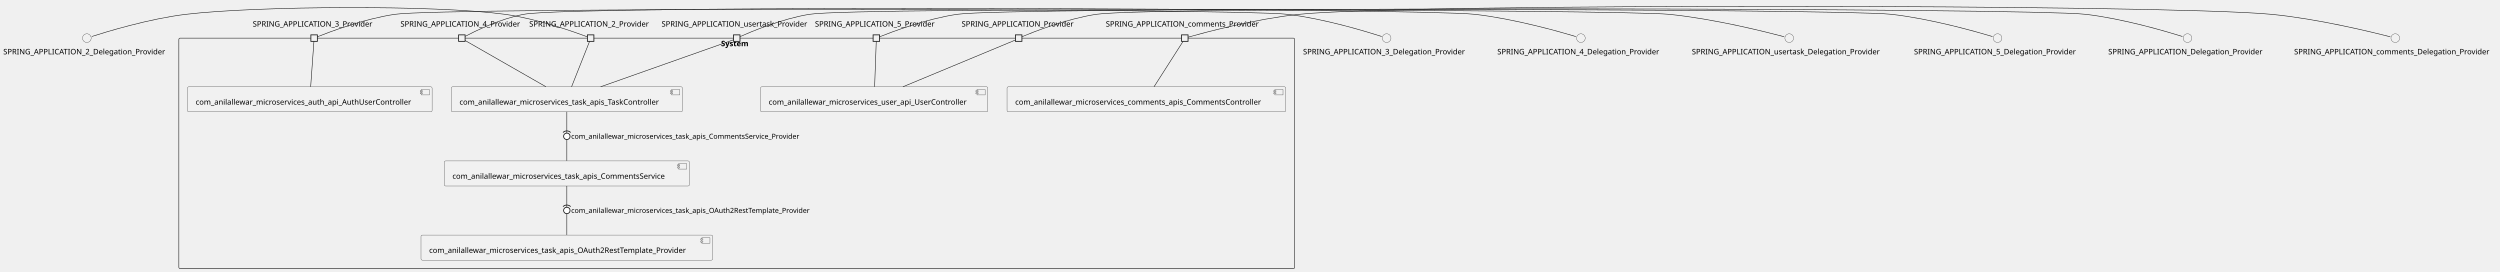
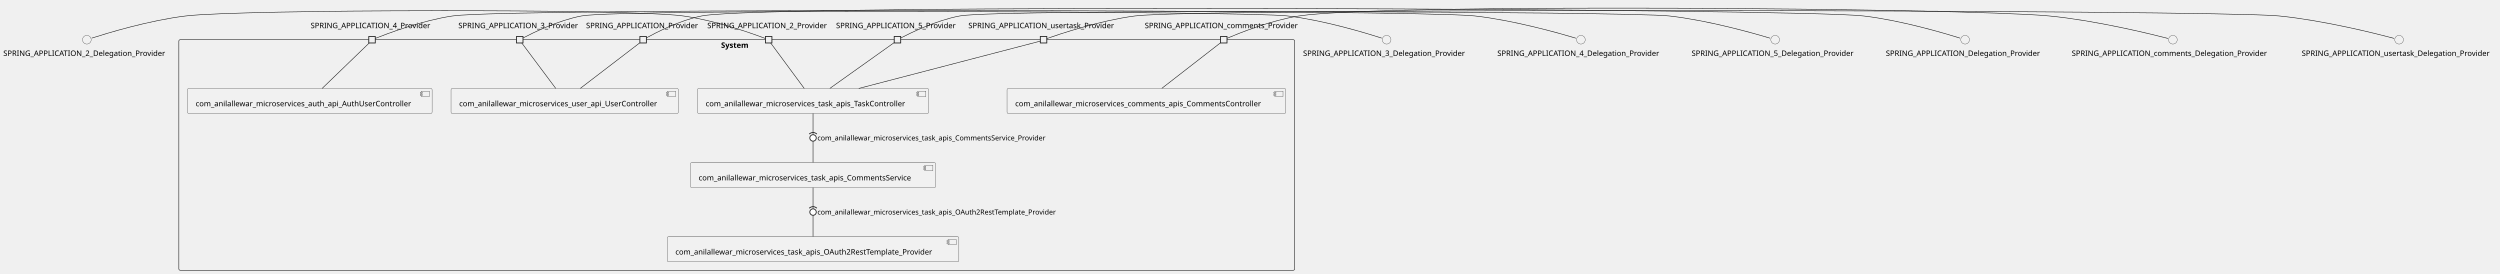
- <svg xmlns="http://www.w3.org/2000/svg" xmlns:xlink="http://www.w3.org/1999/xlink" contentStyleType="text/css" height="502px" preserveAspectRatio="none" style="width:4620px;height:502px;background:#FFFFFF;" version="1.1" viewBox="0 0 4620 502" width="4620px" zoomAndPan="magnify">
+ <svg xmlns="http://www.w3.org/2000/svg" xmlns:xlink="http://www.w3.org/1999/xlink" contentStyleType="text/css" height="505px" preserveAspectRatio="none" style="width:4620px;height:505px;background:#FFFFFF;" version="1.1" viewBox="0 0 4620 505" width="4620px" zoomAndPan="magnify">
  <defs />
  <g>
    <g id="cluster_System">
-       <rect fill="none" height="426" rx="2.5" ry="2.5" style="stroke:#181818;stroke-width:1.0;" width="2062" x="330.5" y="70.43" />
-       <text fill="#000000" font-family="sans-serif" font-size="14" font-weight="bold" lengthAdjust="spacing" textLength="58" x="1332.5" y="85.425">System</text>
+       <rect fill="none" height="426" rx="2.5" ry="2.5" style="stroke:#181818;stroke-width:1.0;" width="2062" x="330.5" y="73.42" />
+       <text fill="#000000" font-family="sans-serif" font-size="14" font-weight="bold" lengthAdjust="spacing" textLength="58" x="1332.5" y="88.415">System</text>
    </g>
    <g id="elem_com_anilallewar_microservices_auth_api_AuthUserController">
-       <a href="anilallewar-microservices-basics-spring-boot.repository#_g_kXevuWEe62xN4O8WCL1g" target="_top" title="anilallewar-microservices-basics-spring-boot.repository#_g_kXevuWEe62xN4O8WCL1g" xlink:actuate="onRequest" xlink:href="anilallewar-microservices-basics-spring-boot.repository#_g_kXevuWEe62xN4O8WCL1g" xlink:show="new" xlink:title="anilallewar-microservices-basics-spring-boot.repository#_g_kXevuWEe62xN4O8WCL1g" xlink:type="simple">
-         <rect fill="#F1F1F1" height="46.297" rx="2.5" ry="2.5" style="stroke:#181818;stroke-width:0.5;" width="452" x="346.5" y="160.43" />
-         <rect fill="#F1F1F1" height="10" style="stroke:#181818;stroke-width:0.5;" width="15" x="778.5" y="165.43" />
-         <rect fill="#F1F1F1" height="2" style="stroke:#181818;stroke-width:0.5;" width="4" x="776.5" y="167.43" />
-         <rect fill="#F1F1F1" height="2" style="stroke:#181818;stroke-width:0.5;" width="4" x="776.5" y="171.43" />
-         <text fill="#000000" font-family="sans-serif" font-size="14" lengthAdjust="spacing" textLength="412" x="361.5" y="193.425">com_anilallewar_microservices_auth_api_AuthUserController</text>
+       <a href="anilallewar-microservices-basics-spring-boot.repository#_05n4yvxfEe6POsNlSrEc1A" target="_top" title="anilallewar-microservices-basics-spring-boot.repository#_05n4yvxfEe6POsNlSrEc1A" xlink:actuate="onRequest" xlink:href="anilallewar-microservices-basics-spring-boot.repository#_05n4yvxfEe6POsNlSrEc1A" xlink:show="new" xlink:title="anilallewar-microservices-basics-spring-boot.repository#_05n4yvxfEe6POsNlSrEc1A" xlink:type="simple">
+         <rect fill="#F1F1F1" height="46.297" rx="2.5" ry="2.5" style="stroke:#181818;stroke-width:0.5;" width="452" x="346.5" y="163.42" />
+         <rect fill="#F1F1F1" height="10" style="stroke:#181818;stroke-width:0.5;" width="15" x="778.5" y="168.42" />
+         <rect fill="#F1F1F1" height="2" style="stroke:#181818;stroke-width:0.5;" width="4" x="776.5" y="170.42" />
+         <rect fill="#F1F1F1" height="2" style="stroke:#181818;stroke-width:0.5;" width="4" x="776.5" y="174.42" />
+         <text fill="#000000" font-family="sans-serif" font-size="14" lengthAdjust="spacing" textLength="412" x="361.5" y="196.415">com_anilallewar_microservices_auth_api_AuthUserController</text>
      </a>
    </g>
    <g id="elem_com_anilallewar_microservices_comments_apis_CommentsController">
-       <a href="anilallewar-microservices-basics-spring-boot.repository#_g_kXevuWEe62xN4O8WCL1g" target="_top" title="anilallewar-microservices-basics-spring-boot.repository#_g_kXevuWEe62xN4O8WCL1g" xlink:actuate="onRequest" xlink:href="anilallewar-microservices-basics-spring-boot.repository#_g_kXevuWEe62xN4O8WCL1g" xlink:show="new" xlink:title="anilallewar-microservices-basics-spring-boot.repository#_g_kXevuWEe62xN4O8WCL1g" xlink:type="simple">
-         <rect fill="#F1F1F1" height="46.297" rx="2.5" ry="2.5" style="stroke:#181818;stroke-width:0.5;" width="515" x="1861" y="160.43" />
-         <rect fill="#F1F1F1" height="10" style="stroke:#181818;stroke-width:0.5;" width="15" x="2356" y="165.43" />
-         <rect fill="#F1F1F1" height="2" style="stroke:#181818;stroke-width:0.5;" width="4" x="2354" y="167.43" />
-         <rect fill="#F1F1F1" height="2" style="stroke:#181818;stroke-width:0.5;" width="4" x="2354" y="171.43" />
-         <text fill="#000000" font-family="sans-serif" font-size="14" lengthAdjust="spacing" textLength="475" x="1876" y="193.425">com_anilallewar_microservices_comments_apis_CommentsController</text>
+       <a href="anilallewar-microservices-basics-spring-boot.repository#_05n4yvxfEe6POsNlSrEc1A" target="_top" title="anilallewar-microservices-basics-spring-boot.repository#_05n4yvxfEe6POsNlSrEc1A" xlink:actuate="onRequest" xlink:href="anilallewar-microservices-basics-spring-boot.repository#_05n4yvxfEe6POsNlSrEc1A" xlink:show="new" xlink:title="anilallewar-microservices-basics-spring-boot.repository#_05n4yvxfEe6POsNlSrEc1A" xlink:type="simple">
+         <rect fill="#F1F1F1" height="46.297" rx="2.5" ry="2.5" style="stroke:#181818;stroke-width:0.5;" width="515" x="1861" y="163.42" />
+         <rect fill="#F1F1F1" height="10" style="stroke:#181818;stroke-width:0.5;" width="15" x="2356" y="168.42" />
+         <rect fill="#F1F1F1" height="2" style="stroke:#181818;stroke-width:0.5;" width="4" x="2354" y="170.42" />
+         <rect fill="#F1F1F1" height="2" style="stroke:#181818;stroke-width:0.5;" width="4" x="2354" y="174.42" />
+         <text fill="#000000" font-family="sans-serif" font-size="14" lengthAdjust="spacing" textLength="475" x="1876" y="196.415">com_anilallewar_microservices_comments_apis_CommentsController</text>
      </a>
    </g>
    <g id="elem_com_anilallewar_microservices_task_apis_CommentsService">
-       <a href="anilallewar-microservices-basics-spring-boot.repository#_g_kXevuWEe62xN4O8WCL1g" target="_top" title="anilallewar-microservices-basics-spring-boot.repository#_g_kXevuWEe62xN4O8WCL1g" xlink:actuate="onRequest" xlink:href="anilallewar-microservices-basics-spring-boot.repository#_g_kXevuWEe62xN4O8WCL1g" xlink:show="new" xlink:title="anilallewar-microservices-basics-spring-boot.repository#_g_kXevuWEe62xN4O8WCL1g" xlink:type="simple">
-         <rect fill="#F1F1F1" height="46.297" rx="2.5" ry="2.5" style="stroke:#181818;stroke-width:0.5;" width="453" x="821" y="297.43" />
-         <rect fill="#F1F1F1" height="10" style="stroke:#181818;stroke-width:0.5;" width="15" x="1254" y="302.43" />
-         <rect fill="#F1F1F1" height="2" style="stroke:#181818;stroke-width:0.5;" width="4" x="1252" y="304.43" />
-         <rect fill="#F1F1F1" height="2" style="stroke:#181818;stroke-width:0.5;" width="4" x="1252" y="308.43" />
-         <text fill="#000000" font-family="sans-serif" font-size="14" lengthAdjust="spacing" textLength="413" x="836" y="330.425">com_anilallewar_microservices_task_apis_CommentsService</text>
+       <a href="anilallewar-microservices-basics-spring-boot.repository#_05n4yvxfEe6POsNlSrEc1A" target="_top" title="anilallewar-microservices-basics-spring-boot.repository#_05n4yvxfEe6POsNlSrEc1A" xlink:actuate="onRequest" xlink:href="anilallewar-microservices-basics-spring-boot.repository#_05n4yvxfEe6POsNlSrEc1A" xlink:show="new" xlink:title="anilallewar-microservices-basics-spring-boot.repository#_05n4yvxfEe6POsNlSrEc1A" xlink:type="simple">
+         <rect fill="#F1F1F1" height="46.297" rx="2.5" ry="2.5" style="stroke:#181818;stroke-width:0.5;" width="453" x="1276" y="300.42" />
+         <rect fill="#F1F1F1" height="10" style="stroke:#181818;stroke-width:0.5;" width="15" x="1709" y="305.42" />
+         <rect fill="#F1F1F1" height="2" style="stroke:#181818;stroke-width:0.5;" width="4" x="1707" y="307.42" />
+         <rect fill="#F1F1F1" height="2" style="stroke:#181818;stroke-width:0.5;" width="4" x="1707" y="311.42" />
+         <text fill="#000000" font-family="sans-serif" font-size="14" lengthAdjust="spacing" textLength="413" x="1291" y="333.415">com_anilallewar_microservices_task_apis_CommentsService</text>
      </a>
    </g>
    <g id="elem_com_anilallewar_microservices_task_apis_OAuth2RestTemplate_Provider">
-       <a href="anilallewar-microservices-basics-spring-boot.repository#_g_kXevuWEe62xN4O8WCL1g" target="_top" title="anilallewar-microservices-basics-spring-boot.repository#_g_kXevuWEe62xN4O8WCL1g" xlink:actuate="onRequest" xlink:href="anilallewar-microservices-basics-spring-boot.repository#_g_kXevuWEe62xN4O8WCL1g" xlink:show="new" xlink:title="anilallewar-microservices-basics-spring-boot.repository#_g_kXevuWEe62xN4O8WCL1g" xlink:type="simple">
-         <rect fill="#F1F1F1" height="46.297" rx="2.5" ry="2.5" style="stroke:#181818;stroke-width:0.5;" width="539" x="778" y="434.43" />
-         <rect fill="#F1F1F1" height="10" style="stroke:#181818;stroke-width:0.5;" width="15" x="1297" y="439.43" />
-         <rect fill="#F1F1F1" height="2" style="stroke:#181818;stroke-width:0.5;" width="4" x="1295" y="441.43" />
-         <rect fill="#F1F1F1" height="2" style="stroke:#181818;stroke-width:0.5;" width="4" x="1295" y="445.43" />
-         <text fill="#000000" font-family="sans-serif" font-size="14" lengthAdjust="spacing" textLength="499" x="793" y="467.425">com_anilallewar_microservices_task_apis_OAuth2RestTemplate_Provider</text>
+       <a href="anilallewar-microservices-basics-spring-boot.repository#_05n4yvxfEe6POsNlSrEc1A" target="_top" title="anilallewar-microservices-basics-spring-boot.repository#_05n4yvxfEe6POsNlSrEc1A" xlink:actuate="onRequest" xlink:href="anilallewar-microservices-basics-spring-boot.repository#_05n4yvxfEe6POsNlSrEc1A" xlink:show="new" xlink:title="anilallewar-microservices-basics-spring-boot.repository#_05n4yvxfEe6POsNlSrEc1A" xlink:type="simple">
+         <rect fill="#F1F1F1" height="46.297" rx="2.5" ry="2.5" style="stroke:#181818;stroke-width:0.5;" width="539" x="1233" y="437.42" />
+         <rect fill="#F1F1F1" height="10" style="stroke:#181818;stroke-width:0.5;" width="15" x="1752" y="442.42" />
+         <rect fill="#F1F1F1" height="2" style="stroke:#181818;stroke-width:0.5;" width="4" x="1750" y="444.42" />
+         <rect fill="#F1F1F1" height="2" style="stroke:#181818;stroke-width:0.5;" width="4" x="1750" y="448.42" />
+         <text fill="#000000" font-family="sans-serif" font-size="14" lengthAdjust="spacing" textLength="499" x="1248" y="470.415">com_anilallewar_microservices_task_apis_OAuth2RestTemplate_Provider</text>
      </a>
    </g>
    <g id="elem_com_anilallewar_microservices_task_apis_TaskController">
-       <a href="anilallewar-microservices-basics-spring-boot.repository#_g_kXevuWEe62xN4O8WCL1g" target="_top" title="anilallewar-microservices-basics-spring-boot.repository#_g_kXevuWEe62xN4O8WCL1g" xlink:actuate="onRequest" xlink:href="anilallewar-microservices-basics-spring-boot.repository#_g_kXevuWEe62xN4O8WCL1g" xlink:show="new" xlink:title="anilallewar-microservices-basics-spring-boot.repository#_g_kXevuWEe62xN4O8WCL1g" xlink:type="simple">
-         <rect fill="#F1F1F1" height="46.297" rx="2.5" ry="2.5" style="stroke:#181818;stroke-width:0.5;" width="427" x="834" y="160.43" />
-         <rect fill="#F1F1F1" height="10" style="stroke:#181818;stroke-width:0.5;" width="15" x="1241" y="165.43" />
-         <rect fill="#F1F1F1" height="2" style="stroke:#181818;stroke-width:0.5;" width="4" x="1239" y="167.43" />
-         <rect fill="#F1F1F1" height="2" style="stroke:#181818;stroke-width:0.5;" width="4" x="1239" y="171.43" />
-         <text fill="#000000" font-family="sans-serif" font-size="14" lengthAdjust="spacing" textLength="387" x="849" y="193.425">com_anilallewar_microservices_task_apis_TaskController</text>
+       <a href="anilallewar-microservices-basics-spring-boot.repository#_05n4yvxfEe6POsNlSrEc1A" target="_top" title="anilallewar-microservices-basics-spring-boot.repository#_05n4yvxfEe6POsNlSrEc1A" xlink:actuate="onRequest" xlink:href="anilallewar-microservices-basics-spring-boot.repository#_05n4yvxfEe6POsNlSrEc1A" xlink:show="new" xlink:title="anilallewar-microservices-basics-spring-boot.repository#_05n4yvxfEe6POsNlSrEc1A" xlink:type="simple">
+         <rect fill="#F1F1F1" height="46.297" rx="2.5" ry="2.5" style="stroke:#181818;stroke-width:0.5;" width="427" x="1289" y="163.42" />
+         <rect fill="#F1F1F1" height="10" style="stroke:#181818;stroke-width:0.5;" width="15" x="1696" y="168.42" />
+         <rect fill="#F1F1F1" height="2" style="stroke:#181818;stroke-width:0.5;" width="4" x="1694" y="170.42" />
+         <rect fill="#F1F1F1" height="2" style="stroke:#181818;stroke-width:0.5;" width="4" x="1694" y="174.42" />
+         <text fill="#000000" font-family="sans-serif" font-size="14" lengthAdjust="spacing" textLength="387" x="1304" y="196.415">com_anilallewar_microservices_task_apis_TaskController</text>
      </a>
    </g>
    <g id="elem_com_anilallewar_microservices_user_api_UserController">
-       <a href="anilallewar-microservices-basics-spring-boot.repository#_g_kXevuWEe62xN4O8WCL1g" target="_top" title="anilallewar-microservices-basics-spring-boot.repository#_g_kXevuWEe62xN4O8WCL1g" xlink:actuate="onRequest" xlink:href="anilallewar-microservices-basics-spring-boot.repository#_g_kXevuWEe62xN4O8WCL1g" xlink:show="new" xlink:title="anilallewar-microservices-basics-spring-boot.repository#_g_kXevuWEe62xN4O8WCL1g" xlink:type="simple">
-         <rect fill="#F1F1F1" height="46.297" rx="2.5" ry="2.5" style="stroke:#181818;stroke-width:0.5;" width="420" x="1405.5" y="160.43" />
-         <rect fill="#F1F1F1" height="10" style="stroke:#181818;stroke-width:0.5;" width="15" x="1805.5" y="165.43" />
-         <rect fill="#F1F1F1" height="2" style="stroke:#181818;stroke-width:0.5;" width="4" x="1803.5" y="167.43" />
-         <rect fill="#F1F1F1" height="2" style="stroke:#181818;stroke-width:0.5;" width="4" x="1803.5" y="171.43" />
-         <text fill="#000000" font-family="sans-serif" font-size="14" lengthAdjust="spacing" textLength="380" x="1420.5" y="193.425">com_anilallewar_microservices_user_api_UserController</text>
+       <a href="anilallewar-microservices-basics-spring-boot.repository#_05n4yvxfEe6POsNlSrEc1A" target="_top" title="anilallewar-microservices-basics-spring-boot.repository#_05n4yvxfEe6POsNlSrEc1A" xlink:actuate="onRequest" xlink:href="anilallewar-microservices-basics-spring-boot.repository#_05n4yvxfEe6POsNlSrEc1A" xlink:show="new" xlink:title="anilallewar-microservices-basics-spring-boot.repository#_05n4yvxfEe6POsNlSrEc1A" xlink:type="simple">
+         <rect fill="#F1F1F1" height="46.297" rx="2.5" ry="2.5" style="stroke:#181818;stroke-width:0.5;" width="420" x="833.5" y="163.42" />
+         <rect fill="#F1F1F1" height="10" style="stroke:#181818;stroke-width:0.5;" width="15" x="1233.5" y="168.42" />
+         <rect fill="#F1F1F1" height="2" style="stroke:#181818;stroke-width:0.5;" width="4" x="1231.5" y="170.42" />
+         <rect fill="#F1F1F1" height="2" style="stroke:#181818;stroke-width:0.5;" width="4" x="1231.5" y="174.42" />
+         <text fill="#000000" font-family="sans-serif" font-size="14" lengthAdjust="spacing" textLength="380" x="848.5" y="196.415">com_anilallewar_microservices_user_api_UserController</text>
      </a>
    </g>
-     <text fill="#000000" font-family="sans-serif" font-size="14" lengthAdjust="spacing" textLength="227" x="978" y="49.128">SPRING_APPLICATION_2_Provider</text>
-     <rect fill="#F1F1F1" height="12" style="stroke:#181818;stroke-width:1.5;" width="12" x="1085.5" y="64.43" />
-     <text fill="#000000" font-family="sans-serif" font-size="14" lengthAdjust="spacing" textLength="227" x="467" y="49.128">SPRING_APPLICATION_3_Provider</text>
-     <rect fill="#F1F1F1" height="12" style="stroke:#181818;stroke-width:1.5;" width="12" x="574.5" y="64.43" />
-     <text fill="#000000" font-family="sans-serif" font-size="14" lengthAdjust="spacing" textLength="227" x="740" y="49.128">SPRING_APPLICATION_4_Provider</text>
-     <rect fill="#F1F1F1" height="12" style="stroke:#181818;stroke-width:1.5;" width="12" x="847.5" y="64.43" />
-     <text fill="#000000" font-family="sans-serif" font-size="14" lengthAdjust="spacing" textLength="227" x="1506" y="49.128">SPRING_APPLICATION_5_Provider</text>
-     <rect fill="#F1F1F1" height="12" style="stroke:#181818;stroke-width:1.5;" width="12" x="1613.5" y="64.43" />
-     <text fill="#000000" font-family="sans-serif" font-size="14" lengthAdjust="spacing" textLength="211" x="1777" y="49.128">SPRING_APPLICATION_Provider</text>
-     <rect fill="#F1F1F1" height="12" style="stroke:#181818;stroke-width:1.5;" width="12" x="1876.5" y="64.43" />
-     <text fill="#000000" font-family="sans-serif" font-size="14" lengthAdjust="spacing" textLength="292" x="2043.5" y="49.128">SPRING_APPLICATION_comments_Provider</text>
-     <rect fill="#F1F1F1" height="12" style="stroke:#181818;stroke-width:1.5;" width="12" x="2183.5" y="64.43" />
-     <text fill="#000000" font-family="sans-serif" font-size="14" lengthAdjust="spacing" textLength="278" x="1222.5" y="49.128">SPRING_APPLICATION_usertask_Provider</text>
-     <rect fill="#F1F1F1" height="12" style="stroke:#181818;stroke-width:1.5;" width="12" x="1355.5" y="64.43" />
+     <text fill="#000000" font-family="sans-serif" font-size="14" lengthAdjust="spacing" textLength="227" x="1307" y="52.118">SPRING_APPLICATION_2_Provider</text>
+     <rect fill="#F1F1F1" height="12" style="stroke:#181818;stroke-width:1.5;" width="12" x="1414.5" y="67.42" />
+     <text fill="#000000" font-family="sans-serif" font-size="14" lengthAdjust="spacing" textLength="227" x="847" y="52.118">SPRING_APPLICATION_3_Provider</text>
+     <rect fill="#F1F1F1" height="12" style="stroke:#181818;stroke-width:1.5;" width="12" x="954.5" y="67.42" />
+     <text fill="#000000" font-family="sans-serif" font-size="14" lengthAdjust="spacing" textLength="227" x="574" y="52.118">SPRING_APPLICATION_4_Provider</text>
+     <rect fill="#F1F1F1" height="12" style="stroke:#181818;stroke-width:1.5;" width="12" x="681.5" y="67.42" />
+     <text fill="#000000" font-family="sans-serif" font-size="14" lengthAdjust="spacing" textLength="227" x="1545" y="52.118">SPRING_APPLICATION_5_Provider</text>
+     <rect fill="#F1F1F1" height="12" style="stroke:#181818;stroke-width:1.5;" width="12" x="1652.5" y="67.42" />
+     <text fill="#000000" font-family="sans-serif" font-size="14" lengthAdjust="spacing" textLength="211" x="1083" y="52.118">SPRING_APPLICATION_Provider</text>
+     <rect fill="#F1F1F1" height="12" style="stroke:#181818;stroke-width:1.5;" width="12" x="1182.5" y="67.42" />
+     <text fill="#000000" font-family="sans-serif" font-size="14" lengthAdjust="spacing" textLength="292" x="2115.5" y="52.118">SPRING_APPLICATION_comments_Provider</text>
+     <rect fill="#F1F1F1" height="12" style="stroke:#181818;stroke-width:1.5;" width="12" x="2255.5" y="67.42" />
+     <text fill="#000000" font-family="sans-serif" font-size="14" lengthAdjust="spacing" textLength="278" x="1789.5" y="52.118">SPRING_APPLICATION_usertask_Provider</text>
+     <rect fill="#F1F1F1" height="12" style="stroke:#181818;stroke-width:1.5;" width="12" x="1922.5" y="67.42" />
    <g id="elem_SPRING_APPLICATION_2_Delegation_Provider">
-       <ellipse cx="160.5" cy="70.43" fill="#F1F1F1" rx="8" ry="8" style="stroke:#181818;stroke-width:0.5;" />
-       <text fill="#000000" font-family="sans-serif" font-size="14" lengthAdjust="spacing" textLength="309" x="6" y="100.425">SPRING_APPLICATION_2_Delegation_Provider</text>
+       <ellipse cx="160.5" cy="73.42" fill="#F1F1F1" rx="8" ry="8" style="stroke:#181818;stroke-width:0.5;" />
+       <text fill="#000000" font-family="sans-serif" font-size="14" lengthAdjust="spacing" textLength="309" x="6" y="103.415">SPRING_APPLICATION_2_Delegation_Provider</text>
    </g>
    <g id="elem_SPRING_APPLICATION_3_Delegation_Provider">
-       <ellipse cx="2562.5" cy="70.43" fill="#F1F1F1" rx="8" ry="8" style="stroke:#181818;stroke-width:0.5;" />
-       <text fill="#000000" font-family="sans-serif" font-size="14" lengthAdjust="spacing" textLength="309" x="2408" y="100.425">SPRING_APPLICATION_3_Delegation_Provider</text>
+       <ellipse cx="2562.5" cy="73.42" fill="#F1F1F1" rx="8" ry="8" style="stroke:#181818;stroke-width:0.5;" />
+       <text fill="#000000" font-family="sans-serif" font-size="14" lengthAdjust="spacing" textLength="309" x="2408" y="103.415">SPRING_APPLICATION_3_Delegation_Provider</text>
    </g>
    <g id="elem_SPRING_APPLICATION_4_Delegation_Provider">
-       <ellipse cx="2921.5" cy="70.43" fill="#F1F1F1" rx="8" ry="8" style="stroke:#181818;stroke-width:0.5;" />
-       <text fill="#000000" font-family="sans-serif" font-size="14" lengthAdjust="spacing" textLength="309" x="2767" y="100.425">SPRING_APPLICATION_4_Delegation_Provider</text>
+       <ellipse cx="2921.5" cy="73.42" fill="#F1F1F1" rx="8" ry="8" style="stroke:#181818;stroke-width:0.5;" />
+       <text fill="#000000" font-family="sans-serif" font-size="14" lengthAdjust="spacing" textLength="309" x="2767" y="103.415">SPRING_APPLICATION_4_Delegation_Provider</text>
    </g>
    <g id="elem_SPRING_APPLICATION_5_Delegation_Provider">
-       <ellipse cx="3691.5" cy="70.43" fill="#F1F1F1" rx="8" ry="8" style="stroke:#181818;stroke-width:0.5;" />
-       <text fill="#000000" font-family="sans-serif" font-size="14" lengthAdjust="spacing" textLength="309" x="3537" y="100.425">SPRING_APPLICATION_5_Delegation_Provider</text>
+       <ellipse cx="3280.5" cy="73.42" fill="#F1F1F1" rx="8" ry="8" style="stroke:#181818;stroke-width:0.5;" />
+       <text fill="#000000" font-family="sans-serif" font-size="14" lengthAdjust="spacing" textLength="309" x="3126" y="103.415">SPRING_APPLICATION_5_Delegation_Provider</text>
    </g>
    <g id="elem_SPRING_APPLICATION_Delegation_Provider">
-       <ellipse cx="4042.5" cy="70.43" fill="#F1F1F1" rx="8" ry="8" style="stroke:#181818;stroke-width:0.5;" />
-       <text fill="#000000" font-family="sans-serif" font-size="14" lengthAdjust="spacing" textLength="293" x="3896" y="100.425">SPRING_APPLICATION_Delegation_Provider</text>
+       <ellipse cx="3631.5" cy="73.42" fill="#F1F1F1" rx="8" ry="8" style="stroke:#181818;stroke-width:0.5;" />
+       <text fill="#000000" font-family="sans-serif" font-size="14" lengthAdjust="spacing" textLength="293" x="3485" y="103.415">SPRING_APPLICATION_Delegation_Provider</text>
    </g>
    <g id="elem_SPRING_APPLICATION_comments_Delegation_Provider">
-       <ellipse cx="4426.5" cy="70.43" fill="#F1F1F1" rx="8" ry="8" style="stroke:#181818;stroke-width:0.5;" />
-       <text fill="#000000" font-family="sans-serif" font-size="14" lengthAdjust="spacing" textLength="374" x="4239.5" y="100.425">SPRING_APPLICATION_comments_Delegation_Provider</text>
+       <ellipse cx="4015.5" cy="73.42" fill="#F1F1F1" rx="8" ry="8" style="stroke:#181818;stroke-width:0.5;" />
+       <text fill="#000000" font-family="sans-serif" font-size="14" lengthAdjust="spacing" textLength="374" x="3828.5" y="103.415">SPRING_APPLICATION_comments_Delegation_Provider</text>
    </g>
    <g id="elem_SPRING_APPLICATION_usertask_Delegation_Provider">
-       <ellipse cx="3306.5" cy="70.43" fill="#F1F1F1" rx="8" ry="8" style="stroke:#181818;stroke-width:0.5;" />
-       <text fill="#000000" font-family="sans-serif" font-size="14" lengthAdjust="spacing" textLength="360" x="3126.5" y="100.425">SPRING_APPLICATION_usertask_Delegation_Provider</text>
+       <ellipse cx="4433.5" cy="73.42" fill="#F1F1F1" rx="8" ry="8" style="stroke:#181818;stroke-width:0.5;" />
+       <text fill="#000000" font-family="sans-serif" font-size="14" lengthAdjust="spacing" textLength="360" x="4253.5" y="103.415">SPRING_APPLICATION_usertask_Delegation_Provider</text>
    </g>
    <g id="link_SPRING_APPLICATION_2_Delegation_Provider_SPRING_APPLICATION_2_Provider">
-       <path d="M169.53,67.46 C195.97,58.94 275.68,34.51 344,26.43 C473.98,11.06 803.31,8.76 933,26.43 C993.84,34.72 1064.28,60.12 1085.29,68.04 " fill="none" id="SPRING_APPLICATION_2_Delegation_Provider-SPRING_APPLICATION_2_Provider" style="stroke:#181818;stroke-width:1.0;" />
+       <path d="M169.53,70.45 C195.97,61.93 275.68,37.5 344,29.42 C445.29,17.45 1160.93,15.65 1262,29.42 C1322.84,37.71 1393.28,63.11 1414.29,71.03 " fill="none" id="SPRING_APPLICATION_2_Delegation_Provider-SPRING_APPLICATION_2_Provider" style="stroke:#181818;stroke-width:1.0;" />
    </g>
    <g id="link_SPRING_APPLICATION_2_Provider_com_anilallewar_microservices_task_apis_TaskController">
-       <path d="M1089.5,76.49 C1083.71,91.08 1066.74,133.89 1056.23,160.41 " fill="none" id="SPRING_APPLICATION_2_Provider-com_anilallewar_microservices_task_apis_TaskController" style="stroke:#181818;stroke-width:1.0;" />
+       <path d="M1424.24,79.48 C1435.01,94.07 1466.64,136.88 1486.23,163.4 " fill="none" id="SPRING_APPLICATION_2_Provider-com_anilallewar_microservices_task_apis_TaskController" style="stroke:#181818;stroke-width:1.0;" />
    </g>
    <g id="link_SPRING_APPLICATION_3_Delegation_Provider_SPRING_APPLICATION_3_Provider">
-       <path d="M2553.47,67.46 C2527.03,58.94 2447.32,34.51 2379,26.43 C2288.02,15.68 820.67,13.36 730,26.43 C672.69,34.69 606.73,59.89 586.62,67.93 " fill="none" id="SPRING_APPLICATION_3_Delegation_Provider-SPRING_APPLICATION_3_Provider" style="stroke:#181818;stroke-width:1.0;" />
+       <path d="M2553.47,70.45 C2527.03,61.93 2447.32,37.5 2379,29.42 C2307.06,20.92 1146.23,16.21 1075,29.42 C1031.66,37.46 983.55,61.27 966.72,70.08 " fill="none" id="SPRING_APPLICATION_3_Delegation_Provider-SPRING_APPLICATION_3_Provider" style="stroke:#181818;stroke-width:1.0;" />
    </g>
-     <g id="link_SPRING_APPLICATION_3_Provider_com_anilallewar_microservices_auth_api_AuthUserController">
-       <path d="M580.14,76.49 C579.08,91.08 576,133.89 574.09,160.41 " fill="none" id="SPRING_APPLICATION_3_Provider-com_anilallewar_microservices_auth_api_AuthUserController" style="stroke:#181818;stroke-width:1.0;" />
+     <g id="link_SPRING_APPLICATION_3_Provider_com_anilallewar_microservices_user_api_UserController">
+       <path d="M964.28,79.48 C975.19,94.07 1007.2,136.88 1027.03,163.4 " fill="none" id="SPRING_APPLICATION_3_Provider-com_anilallewar_microservices_user_api_UserController" style="stroke:#181818;stroke-width:1.0;" />
    </g>
    <g id="link_SPRING_APPLICATION_4_Delegation_Provider_SPRING_APPLICATION_4_Provider">
-       <path d="M2912.22,67.58 C2884.27,59.17 2798.32,34.54 2725,26.43 C2627.98,15.7 1063.97,8.62 968,26.43 C924.66,34.47 876.55,58.28 859.72,67.09 " fill="none" id="SPRING_APPLICATION_4_Delegation_Provider-SPRING_APPLICATION_4_Provider" style="stroke:#181818;stroke-width:1.0;" />
+       <path d="M2912.22,70.57 C2884.27,62.16 2798.32,37.53 2725,29.42 C2620.75,17.89 940.82,14.46 837,29.42 C779.69,37.68 713.73,62.88 693.62,70.92 " fill="none" id="SPRING_APPLICATION_4_Delegation_Provider-SPRING_APPLICATION_4_Provider" style="stroke:#181818;stroke-width:1.0;" />
    </g>
-     <g id="link_SPRING_APPLICATION_4_Provider_com_anilallewar_microservices_task_apis_TaskController">
-       <path d="M859.52,74.87 C881.78,87.61 960.62,132.72 1008.85,160.31 " fill="none" id="SPRING_APPLICATION_4_Provider-com_anilallewar_microservices_task_apis_TaskController" style="stroke:#181818;stroke-width:1.0;" />
+     <g id="link_SPRING_APPLICATION_4_Provider_com_anilallewar_microservices_auth_api_AuthUserController">
+       <path d="M682.26,79.48 C667.14,94.07 622.79,136.88 595.31,163.4 " fill="none" id="SPRING_APPLICATION_4_Provider-com_anilallewar_microservices_auth_api_AuthUserController" style="stroke:#181818;stroke-width:1.0;" />
    </g>
    <g id="link_SPRING_APPLICATION_5_Delegation_Provider_SPRING_APPLICATION_5_Provider">
-       <path d="M3682.22,67.58 C3654.27,59.17 3568.32,34.54 3495,26.43 C3399.69,15.89 1863.91,12.75 1769,26.43 C1711.69,34.69 1645.73,59.89 1625.62,67.93 " fill="none" id="SPRING_APPLICATION_5_Delegation_Provider-SPRING_APPLICATION_5_Provider" style="stroke:#181818;stroke-width:1.0;" />
+       <path d="M3271.22,70.57 C3243.27,62.16 3157.32,37.53 3084,29.42 C3011.66,21.42 1845.58,16.25 1774,29.42 C1730.1,37.5 1681.29,61.5 1664.53,70.21 " fill="none" id="SPRING_APPLICATION_5_Delegation_Provider-SPRING_APPLICATION_5_Provider" style="stroke:#181818;stroke-width:1.0;" />
    </g>
-     <g id="link_SPRING_APPLICATION_5_Provider_com_anilallewar_microservices_user_api_UserController">
-       <path d="M1619.32,76.49 C1618.79,91.08 1617.25,133.89 1616.29,160.41 " fill="none" id="SPRING_APPLICATION_5_Provider-com_anilallewar_microservices_user_api_UserController" style="stroke:#181818;stroke-width:1.0;" />
+     <g id="link_SPRING_APPLICATION_5_Provider_com_anilallewar_microservices_task_apis_TaskController">
+       <path d="M1652.19,78.91 C1632.53,92.9 1571.4,136.4 1533.61,163.28 " fill="none" id="SPRING_APPLICATION_5_Provider-com_anilallewar_microservices_task_apis_TaskController" style="stroke:#181818;stroke-width:1.0;" />
    </g>
    <g id="link_SPRING_APPLICATION_Delegation_Provider_SPRING_APPLICATION_Provider">
-       <path d="M4033.22,67.46 C4006.04,58.94 3924.11,34.5 3854,26.43 C3753.11,14.81 2126.43,11.38 2026,26.43 C1971.11,34.66 1908.22,59.65 1888.64,67.82 " fill="none" id="SPRING_APPLICATION_Delegation_Provider-SPRING_APPLICATION_Provider" style="stroke:#181818;stroke-width:1.0;" />
+       <path d="M3622.22,70.45 C3595.04,61.93 3513.11,37.49 3443,29.42 C3324.56,15.78 1414.02,6.6 1297,29.42 C1255.9,37.44 1210.69,61.04 1194.6,69.96 " fill="none" id="SPRING_APPLICATION_Delegation_Provider-SPRING_APPLICATION_Provider" style="stroke:#181818;stroke-width:1.0;" />
    </g>
    <g id="link_SPRING_APPLICATION_Provider_com_anilallewar_microservices_user_api_UserController">
-       <path d="M1876.42,73.96 C1849.18,85.28 1736.66,132.06 1668.59,160.36 " fill="none" id="SPRING_APPLICATION_Provider-com_anilallewar_microservices_user_api_UserController" style="stroke:#181818;stroke-width:1.0;" />
+       <path d="M1182.27,79.19 C1163.62,93.46 1107.39,136.51 1072.49,163.22 " fill="none" id="SPRING_APPLICATION_Provider-com_anilallewar_microservices_user_api_UserController" style="stroke:#181818;stroke-width:1.0;" />
    </g>
    <g id="link_SPRING_APPLICATION_comments_Delegation_Provider_SPRING_APPLICATION_comments_Provider">
-       <path d="M4417.41,68.04 C4386.69,60.11 4283.83,34.68 4197,26.43 C3998.34,7.56 2599.51,6 2401,26.43 C2318.55,34.92 2220.83,61.54 2195.66,68.66 " fill="none" id="SPRING_APPLICATION_comments_Delegation_Provider-SPRING_APPLICATION_comments_Provider" style="stroke:#181818;stroke-width:1.0;" />
+       <path d="M4006.41,71.03 C3975.69,63.1 3872.83,37.67 3786,29.42 C3632.8,14.87 2553.1,6 2401,29.42 C2347.79,37.61 2287.04,62.41 2267.73,70.69 " fill="none" id="SPRING_APPLICATION_comments_Delegation_Provider-SPRING_APPLICATION_comments_Provider" style="stroke:#181818;stroke-width:1.0;" />
    </g>
    <g id="link_SPRING_APPLICATION_comments_Provider_com_anilallewar_microservices_comments_apis_CommentsController">
-       <path d="M2186.26,76.49 C2176.93,91.08 2149.55,133.89 2132.59,160.41 " fill="none" id="SPRING_APPLICATION_comments_Provider-com_anilallewar_microservices_comments_apis_CommentsController" style="stroke:#181818;stroke-width:1.0;" />
+       <path d="M2255.36,79.19 C2236.97,93.46 2181.51,136.51 2147.09,163.22 " fill="none" id="SPRING_APPLICATION_comments_Provider-com_anilallewar_microservices_comments_apis_CommentsController" style="stroke:#181818;stroke-width:1.0;" />
    </g>
    <g id="link_SPRING_APPLICATION_usertask_Delegation_Provider_SPRING_APPLICATION_usertask_Provider">
-       <path d="M3297.27,67.93 C3267,59.87 3167.86,34.64 3084,26.43 C2996.2,17.83 1583.12,12.54 1496,26.43 C1444.81,34.59 1386.63,59.19 1367.76,67.59 " fill="none" id="SPRING_APPLICATION_usertask_Delegation_Provider-SPRING_APPLICATION_usertask_Provider" style="stroke:#181818;stroke-width:1.0;" />
+       <path d="M4424.27,70.92 C4394,62.86 4294.86,37.63 4211,29.42 C4094.17,17.98 2214.44,14.55 2098,29.42 C2032.56,37.78 1956.27,63.58 1934.55,71.25 " fill="none" id="SPRING_APPLICATION_usertask_Delegation_Provider-SPRING_APPLICATION_usertask_Provider" style="stroke:#181818;stroke-width:1.0;" />
    </g>
    <g id="link_SPRING_APPLICATION_usertask_Provider_com_anilallewar_microservices_task_apis_TaskController">
-       <path d="M1355.23,73.65 C1324.8,84.4 1190.76,131.79 1109.96,160.35 " fill="none" id="SPRING_APPLICATION_usertask_Provider-com_anilallewar_microservices_task_apis_TaskController" style="stroke:#181818;stroke-width:1.0;" />
+       <path d="M1922.48,75.99 C1886.63,85.33 1699.09,134.2 1587.1,163.38 " fill="none" id="SPRING_APPLICATION_usertask_Provider-com_anilallewar_microservices_task_apis_TaskController" style="stroke:#181818;stroke-width:1.0;" />
    </g>
    <g id="link_com_anilallewar_microservices_task_apis_TaskController_com_anilallewar_microservices_task_apis_CommentsService">
-       <path d="M1047.5,206.72 C1047.5,231.74 1047.5,272.08 1047.5,297.1 " fill="none" id="com_anilallewar_microservices_task_apis_TaskController-com_anilallewar_microservices_task_apis_CommentsService" style="stroke:#181818;stroke-width:1.0;" />
-       <text fill="#000000" font-family="sans-serif" font-size="13" lengthAdjust="spacing" textLength="447" x="1055.5" y="256.497">com_anilallewar_microservices_task_apis_CommentsService_Provider</text>
-       <path d="M1054.571,244.839 A10,10 0 0 0 1040.429 244.839" fill="none" style="stroke:#181818;stroke-width:1.5;" />
-       <ellipse cx="1047.5" cy="251.91" fill="#FFFFFF" rx="6" ry="6" style="stroke:#181818;stroke-width:1.5;" />
+       <path d="M1502.5,209.71 C1502.5,234.73 1502.5,275.07 1502.5,300.09 " fill="none" id="com_anilallewar_microservices_task_apis_TaskController-com_anilallewar_microservices_task_apis_CommentsService" style="stroke:#181818;stroke-width:1.0;" />
+       <text fill="#000000" font-family="sans-serif" font-size="13" lengthAdjust="spacing" textLength="447" x="1510.5" y="259.487">com_anilallewar_microservices_task_apis_CommentsService_Provider</text>
+       <path d="M1509.571,247.829 A10,10 0 0 0 1495.429 247.829" fill="none" style="stroke:#181818;stroke-width:1.5;" />
+       <ellipse cx="1502.5" cy="254.9" fill="#FFFFFF" rx="6" ry="6" style="stroke:#181818;stroke-width:1.5;" />
    </g>
    <g id="link_com_anilallewar_microservices_task_apis_CommentsService_com_anilallewar_microservices_task_apis_OAuth2RestTemplate_Provider">
-       <path d="M1047.5,343.72 C1047.5,368.74 1047.5,409.08 1047.5,434.1 " fill="none" id="com_anilallewar_microservices_task_apis_CommentsService-com_anilallewar_microservices_task_apis_OAuth2RestTemplate_Provider" style="stroke:#181818;stroke-width:1.0;" />
-       <text fill="#000000" font-family="sans-serif" font-size="13" lengthAdjust="spacing" textLength="465" x="1055.5" y="393.497">com_anilallewar_microservices_task_apis_OAuth2RestTemplate_Provider</text>
-       <path d="M1054.571,381.839 A10,10 0 0 0 1040.429 381.839" fill="none" style="stroke:#181818;stroke-width:1.5;" />
-       <ellipse cx="1047.5" cy="388.91" fill="#FFFFFF" rx="6" ry="6" style="stroke:#181818;stroke-width:1.5;" />
+       <path d="M1502.5,346.71 C1502.5,371.73 1502.5,412.07 1502.5,437.09 " fill="none" id="com_anilallewar_microservices_task_apis_CommentsService-com_anilallewar_microservices_task_apis_OAuth2RestTemplate_Provider" style="stroke:#181818;stroke-width:1.0;" />
+       <text fill="#000000" font-family="sans-serif" font-size="13" lengthAdjust="spacing" textLength="465" x="1510.5" y="396.487">com_anilallewar_microservices_task_apis_OAuth2RestTemplate_Provider</text>
+       <path d="M1509.571,384.829 A10,10 0 0 0 1495.429 384.829" fill="none" style="stroke:#181818;stroke-width:1.5;" />
+       <ellipse cx="1502.5" cy="391.9" fill="#FFFFFF" rx="6" ry="6" style="stroke:#181818;stroke-width:1.5;" />
    </g>
  </g>
</svg>
